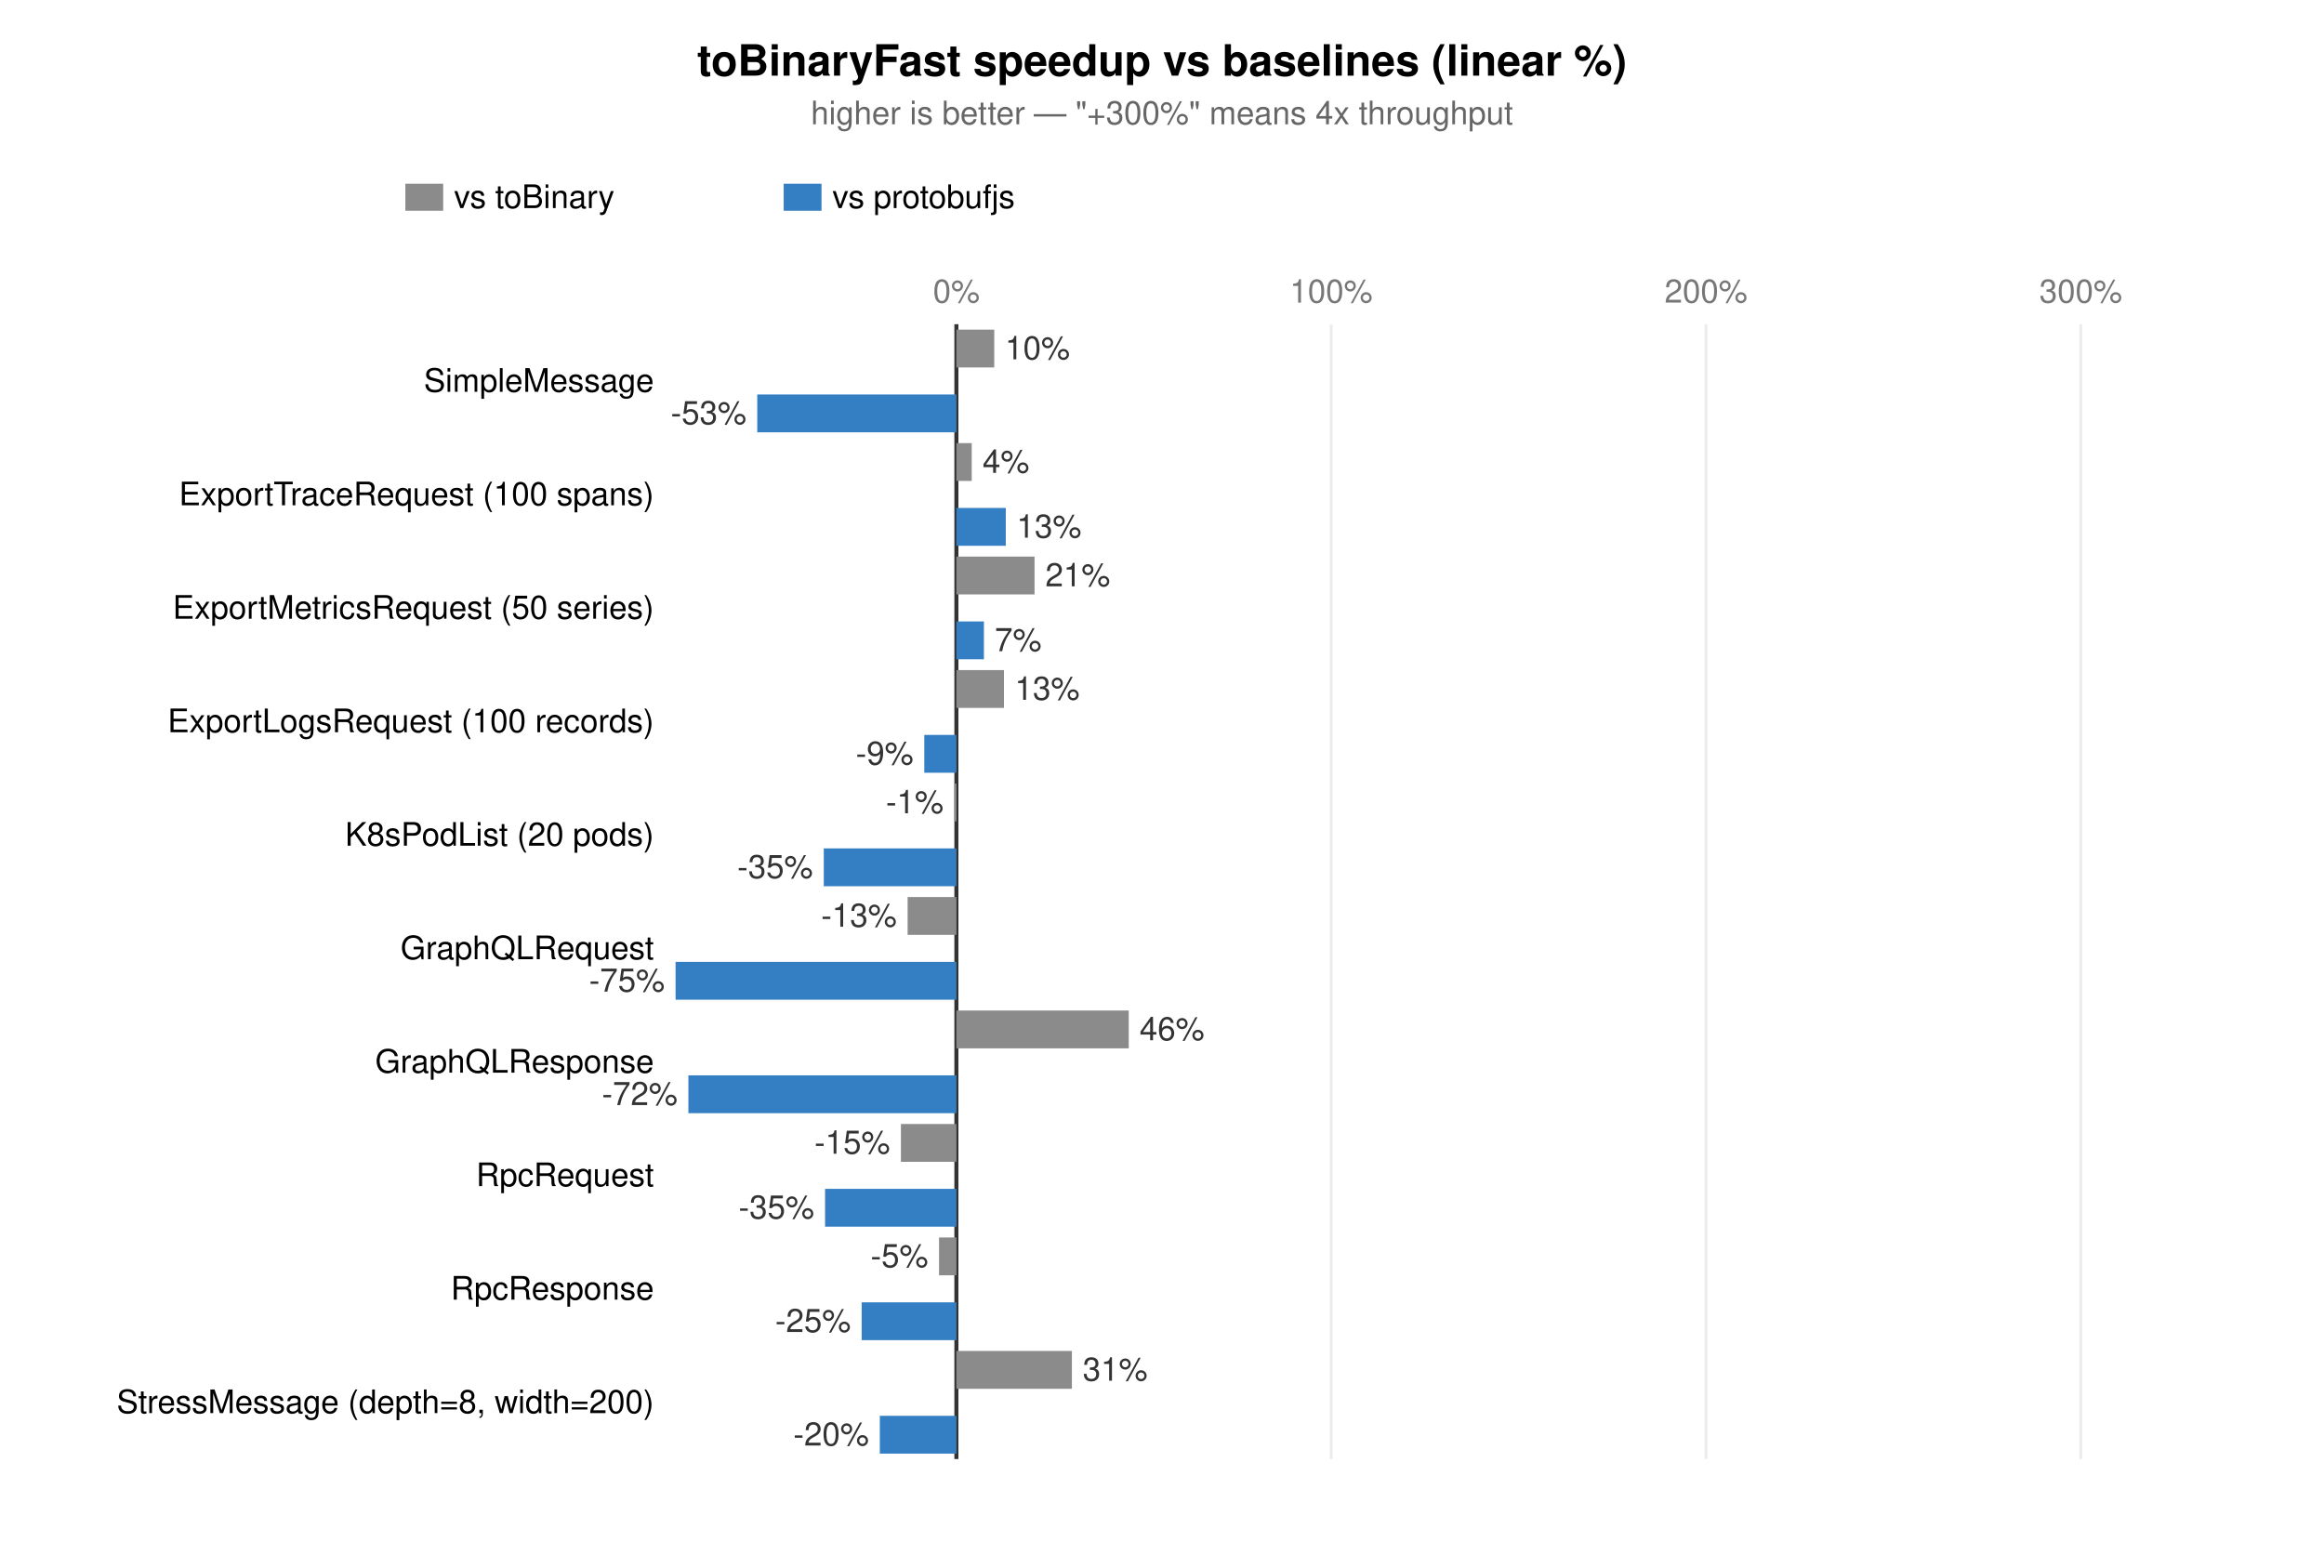
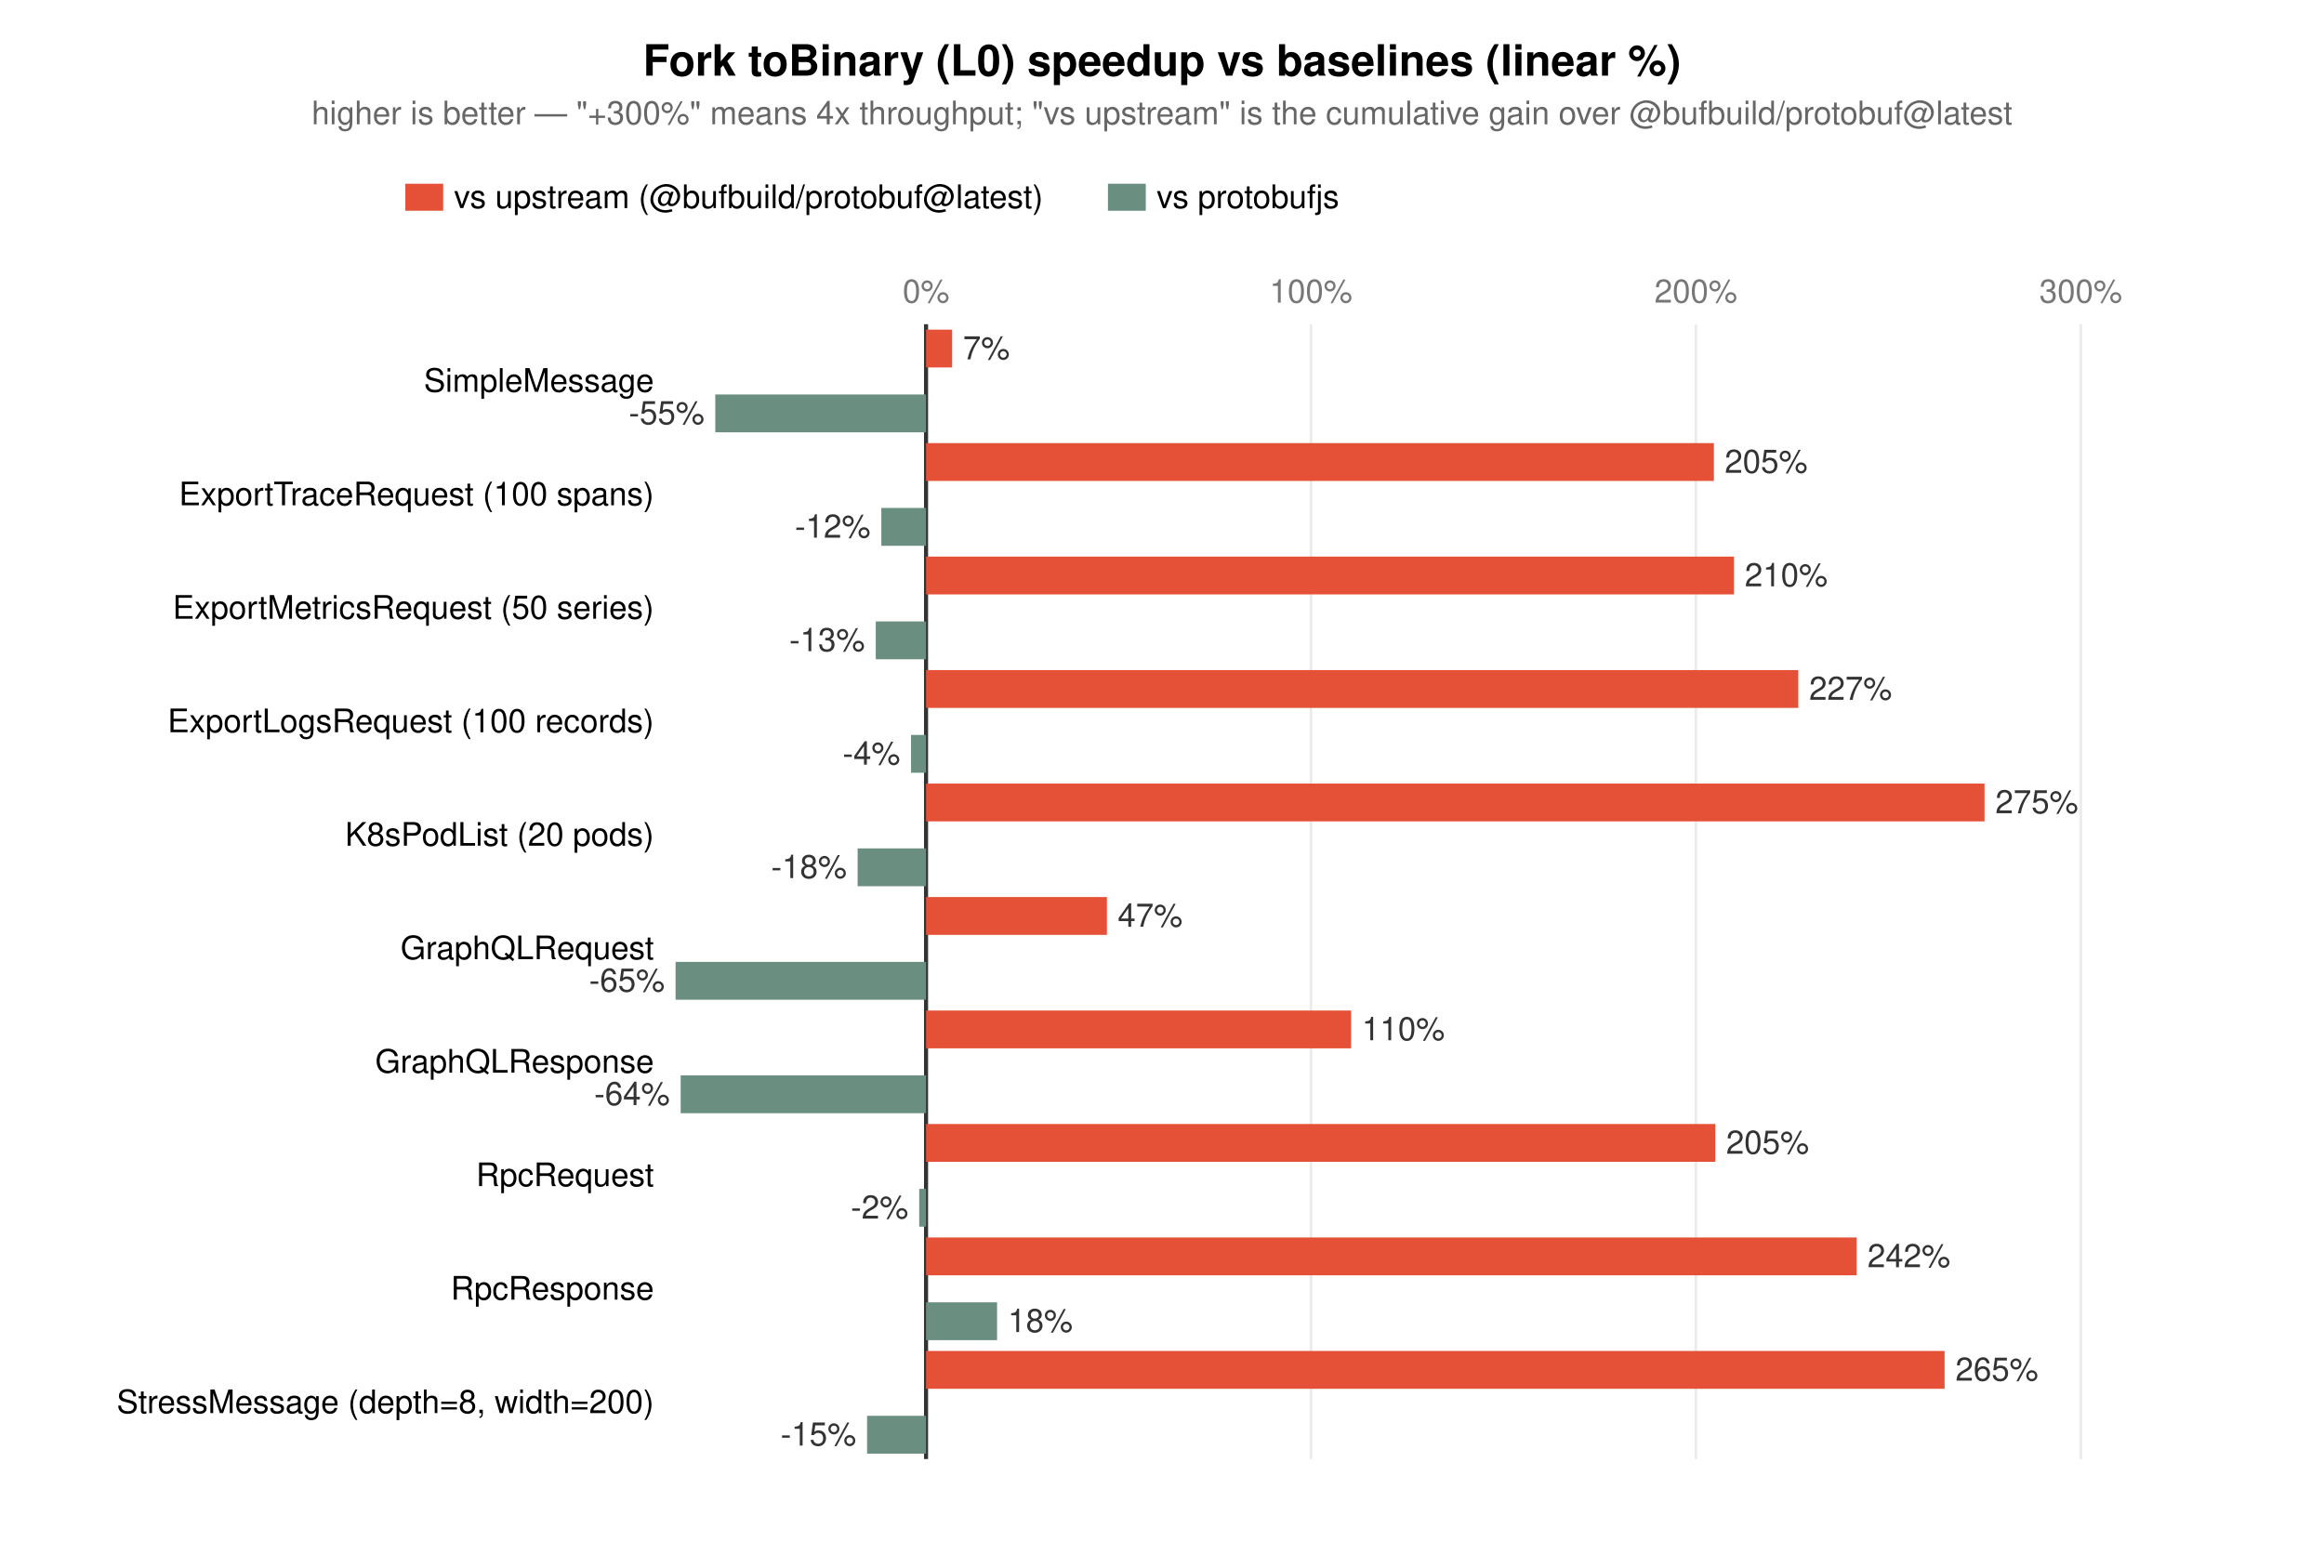
<svg xmlns="http://www.w3.org/2000/svg" version="1.1" width="860" height="580" viewBox="0 0 860 580" class="chart">
  <style>
    
      text { font: 12px Verdana, Helvetica, Arial, sans-serif; }
      .title { font-size: 16px; font-weight: bold; }
      .axis { stroke: #333; stroke-width: 1; }
      .grid { stroke: #ebebeb; stroke-width: 1; }
      .zero { stroke: #333; stroke-width: 1.5; }
    
  </style>
-   <text x="430" y="28" text-anchor="middle" class="title">toBinaryFast speedup vs baselines (linear %)</text>
-   <text x="430" y="46" text-anchor="middle" font-size="11" fill="#666">higher is better — "+300%" means 4x throughput</text>
+   <text x="430" y="28" text-anchor="middle" class="title">Fork toBinary (L0) speedup vs baselines (linear %)</text>
+   <text x="430" y="46" text-anchor="middle" font-size="11" fill="#666">higher is better — "+300%" means 4x throughput; "vs upstream" is the cumulative gain over @bufbuild/protobuf@latest</text>
  <g transform="translate(150, 68)">
-     <rect x="0" y="0" width="14" height="10" fill="#8b8b8b" />
-     <text x="18" y="9">vs toBinary</text>
-     <rect x="140" y="0" width="14" height="10" fill="#347fc4" />
-     <text x="158" y="9">vs protobufjs</text>
+     <rect x="0" y="0" width="14" height="10" fill="#e55137" />
+     <text x="18" y="9">vs upstream (@bufbuild/protobuf@latest)</text>
+     <rect x="260" y="0" width="14" height="10" fill="#6a8e7f" />
+     <text x="278" y="9">vs protobufjs</text>
  </g>
-   <line class="grid" x1="353.916" x2="353.916" y1="120" y2="540" />
-   <text x="353.916" y="112" text-anchor="middle" font-size="10" fill="#777">0%</text>
-   <line class="grid" x1="492.61" x2="492.61" y1="120" y2="540" />
-   <text x="492.61" y="112" text-anchor="middle" font-size="10" fill="#777">100%</text>
-   <line class="grid" x1="631.305" x2="631.305" y1="120" y2="540" />
-   <text x="631.305" y="112" text-anchor="middle" font-size="10" fill="#777">200%</text>
+   <line class="grid" x1="342.687" x2="342.687" y1="120" y2="540" />
+   <text x="342.687" y="112" text-anchor="middle" font-size="10" fill="#777">0%</text>
+   <line class="grid" x1="485.125" x2="485.125" y1="120" y2="540" />
+   <text x="485.125" y="112" text-anchor="middle" font-size="10" fill="#777">100%</text>
+   <line class="grid" x1="627.562" x2="627.562" y1="120" y2="540" />
+   <text x="627.562" y="112" text-anchor="middle" font-size="10" fill="#777">200%</text>
  <line class="grid" x1="770" x2="770" y1="120" y2="540" />
  <text x="770" y="112" text-anchor="middle" font-size="10" fill="#777">300%</text>
-   <line class="zero" x1="353.916" x2="353.916" y1="120" y2="540" />
+   <line class="zero" x1="342.687" x2="342.687" y1="120" y2="540" />
  <text x="242" y="145" text-anchor="end">SimpleMessage</text>
-   <rect x="353.916" y="122" width="14.01" height="14" fill="#8b8b8b">
+   <rect x="342.687" y="122" width="9.654" height="14" fill="#e55137">
    </rect>
-   <text x="371.925" y="133" text-anchor="start" font-size="10" fill="#333">10%</text>
-   <rect x="280.223" y="146" width="73.692" height="14" fill="#347fc4">
+   <text x="356.342" y="133" text-anchor="start" font-size="10" fill="#333">7%</text>
+   <rect x="264.696" y="146" width="77.992" height="14" fill="#6a8e7f">
    </rect>
-   <text x="276.223" y="157" text-anchor="end" font-size="10" fill="#333">-53%</text>
+   <text x="260.696" y="157" text-anchor="end" font-size="10" fill="#333">-55%</text>
  <text x="242" y="187" text-anchor="end">ExportTraceRequest (100 spans)</text>
-   <rect x="353.916" y="164" width="5.673" height="14" fill="#8b8b8b">
+   <rect x="342.687" y="164" width="291.54" height="14" fill="#e55137">
    </rect>
-   <text x="363.588" y="175" text-anchor="start" font-size="10" fill="#333">4%</text>
-   <rect x="353.916" y="188" width="18.277" height="14" fill="#347fc4">
+   <text x="638.227" y="175" text-anchor="start" font-size="10" fill="#333">205%</text>
+   <rect x="326.143" y="188" width="16.544" height="14" fill="#6a8e7f">
    </rect>
-   <text x="376.193" y="199" text-anchor="start" font-size="10" fill="#333">13%</text>
+   <text x="322.143" y="199" text-anchor="end" font-size="10" fill="#333">-12%</text>
  <text x="242" y="229" text-anchor="end">ExportMetricsRequest (50 series)</text>
-   <rect x="353.916" y="206" width="28.916" height="14" fill="#8b8b8b">
+   <rect x="342.687" y="206" width="298.957" height="14" fill="#e55137">
    </rect>
-   <text x="386.831" y="217" text-anchor="start" font-size="10" fill="#333">21%</text>
-   <rect x="353.916" y="230" width="10.184" height="14" fill="#347fc4">
+   <text x="645.645" y="217" text-anchor="start" font-size="10" fill="#333">210%</text>
+   <rect x="324.073" y="230" width="18.614" height="14" fill="#6a8e7f">
    </rect>
-   <text x="368.099" y="241" text-anchor="start" font-size="10" fill="#333">7%</text>
+   <text x="320.073" y="241" text-anchor="end" font-size="10" fill="#333">-13%</text>
  <text x="242" y="271" text-anchor="end">ExportLogsRequest (100 records)</text>
-   <rect x="353.916" y="248" width="17.601" height="14" fill="#8b8b8b">
+   <rect x="342.687" y="248" width="322.772" height="14" fill="#e55137">
    </rect>
-   <text x="375.517" y="259" text-anchor="start" font-size="10" fill="#333">13%</text>
-   <rect x="342.037" y="272" width="11.879" height="14" fill="#347fc4">
+   <text x="669.459" y="259" text-anchor="start" font-size="10" fill="#333">227%</text>
+   <rect x="337.138" y="272" width="5.549" height="14" fill="#6a8e7f">
    </rect>
-   <text x="338.037" y="283" text-anchor="end" font-size="10" fill="#333">-9%</text>
+   <text x="333.138" y="283" text-anchor="end" font-size="10" fill="#333">-4%</text>
  <text x="242" y="313" text-anchor="end">K8sPodList (20 pods)</text>
-   <rect x="353.171" y="290" width="0.744" height="14" fill="#8b8b8b">
+   <rect x="342.687" y="290" width="391.688" height="14" fill="#e55137">
    </rect>
-   <text x="349.171" y="301" text-anchor="end" font-size="10" fill="#333">-1%</text>
-   <rect x="304.837" y="314" width="49.079" height="14" fill="#347fc4">
+   <text x="738.375" y="301" text-anchor="start" font-size="10" fill="#333">275%</text>
+   <rect x="317.365" y="314" width="25.322" height="14" fill="#6a8e7f">
    </rect>
-   <text x="300.837" y="325" text-anchor="end" font-size="10" fill="#333">-35%</text>
+   <text x="313.365" y="325" text-anchor="end" font-size="10" fill="#333">-18%</text>
  <text x="242" y="355" text-anchor="end">GraphQLRequest</text>
-   <rect x="335.863" y="332" width="18.053" height="14" fill="#8b8b8b">
+   <rect x="342.687" y="332" width="66.928" height="14" fill="#e55137">
    </rect>
-   <text x="331.863" y="343" text-anchor="end" font-size="10" fill="#333">-13%</text>
-   <rect x="250" y="356" width="103.916" height="14" fill="#347fc4">
+   <text x="413.615" y="343" text-anchor="start" font-size="10" fill="#333">47%</text>
+   <rect x="250" y="356" width="92.687" height="14" fill="#6a8e7f">
    </rect>
-   <text x="246" y="367" text-anchor="end" font-size="10" fill="#333">-75%</text>
+   <text x="246" y="367" text-anchor="end" font-size="10" fill="#333">-65%</text>
  <text x="242" y="397" text-anchor="end">GraphQLResponse</text>
-   <rect x="353.916" y="374" width="63.778" height="14" fill="#8b8b8b">
+   <rect x="342.687" y="374" width="157.284" height="14" fill="#e55137">
    </rect>
-   <text x="421.693" y="385" text-anchor="start" font-size="10" fill="#333">46%</text>
-   <rect x="254.74" y="398" width="99.175" height="14" fill="#347fc4">
+   <text x="503.971" y="385" text-anchor="start" font-size="10" fill="#333">110%</text>
+   <rect x="251.884" y="398" width="90.803" height="14" fill="#6a8e7f">
    </rect>
-   <text x="250.74" y="409" text-anchor="end" font-size="10" fill="#333">-72%</text>
+   <text x="247.884" y="409" text-anchor="end" font-size="10" fill="#333">-64%</text>
  <text x="242" y="439" text-anchor="end">RpcRequest</text>
-   <rect x="333.384" y="416" width="20.532" height="14" fill="#8b8b8b">
+   <rect x="342.687" y="416" width="292.065" height="14" fill="#e55137">
    </rect>
-   <text x="329.384" y="427" text-anchor="end" font-size="10" fill="#333">-15%</text>
-   <rect x="305.317" y="440" width="48.598" height="14" fill="#347fc4">
+   <text x="638.752" y="427" text-anchor="start" font-size="10" fill="#333">205%</text>
+   <rect x="340.153" y="440" width="2.535" height="14" fill="#6a8e7f">
    </rect>
-   <text x="301.317" y="451" text-anchor="end" font-size="10" fill="#333">-35%</text>
+   <text x="336.153" y="451" text-anchor="end" font-size="10" fill="#333">-2%</text>
  <text x="242" y="481" text-anchor="end">RpcResponse</text>
-   <rect x="347.493" y="458" width="6.422" height="14" fill="#8b8b8b">
+   <rect x="342.687" y="458" width="344.363" height="14" fill="#e55137">
    </rect>
-   <text x="343.493" y="469" text-anchor="end" font-size="10" fill="#333">-5%</text>
-   <rect x="318.864" y="482" width="35.051" height="14" fill="#347fc4">
+   <text x="691.05" y="469" text-anchor="start" font-size="10" fill="#333">242%</text>
+   <rect x="342.687" y="482" width="26.277" height="14" fill="#6a8e7f">
    </rect>
-   <text x="314.864" y="493" text-anchor="end" font-size="10" fill="#333">-25%</text>
+   <text x="372.964" y="493" text-anchor="start" font-size="10" fill="#333">18%</text>
  <text x="242" y="523" text-anchor="end">StressMessage (depth=8, width=200)</text>
-   <rect x="353.916" y="500" width="42.743" height="14" fill="#8b8b8b">
+   <rect x="342.687" y="500" width="376.912" height="14" fill="#e55137">
    </rect>
-   <text x="400.659" y="511" text-anchor="start" font-size="10" fill="#333">31%</text>
-   <rect x="325.574" y="524" width="28.341" height="14" fill="#347fc4">
+   <text x="723.599" y="511" text-anchor="start" font-size="10" fill="#333">265%</text>
+   <rect x="320.861" y="524" width="21.826" height="14" fill="#6a8e7f">
    </rect>
-   <text x="321.574" y="535" text-anchor="end" font-size="10" fill="#333">-20%</text>
+   <text x="316.861" y="535" text-anchor="end" font-size="10" fill="#333">-15%</text>
</svg>
